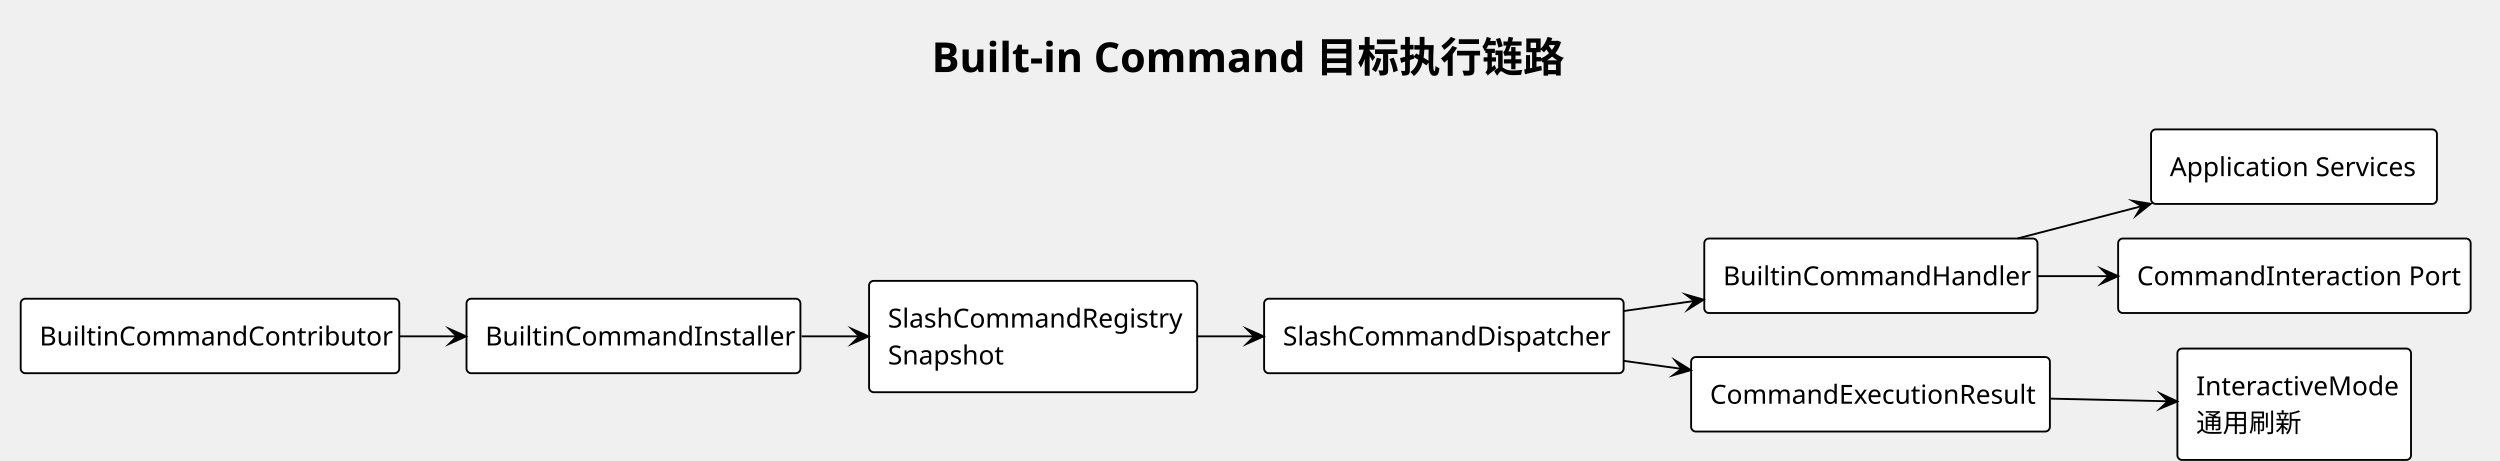
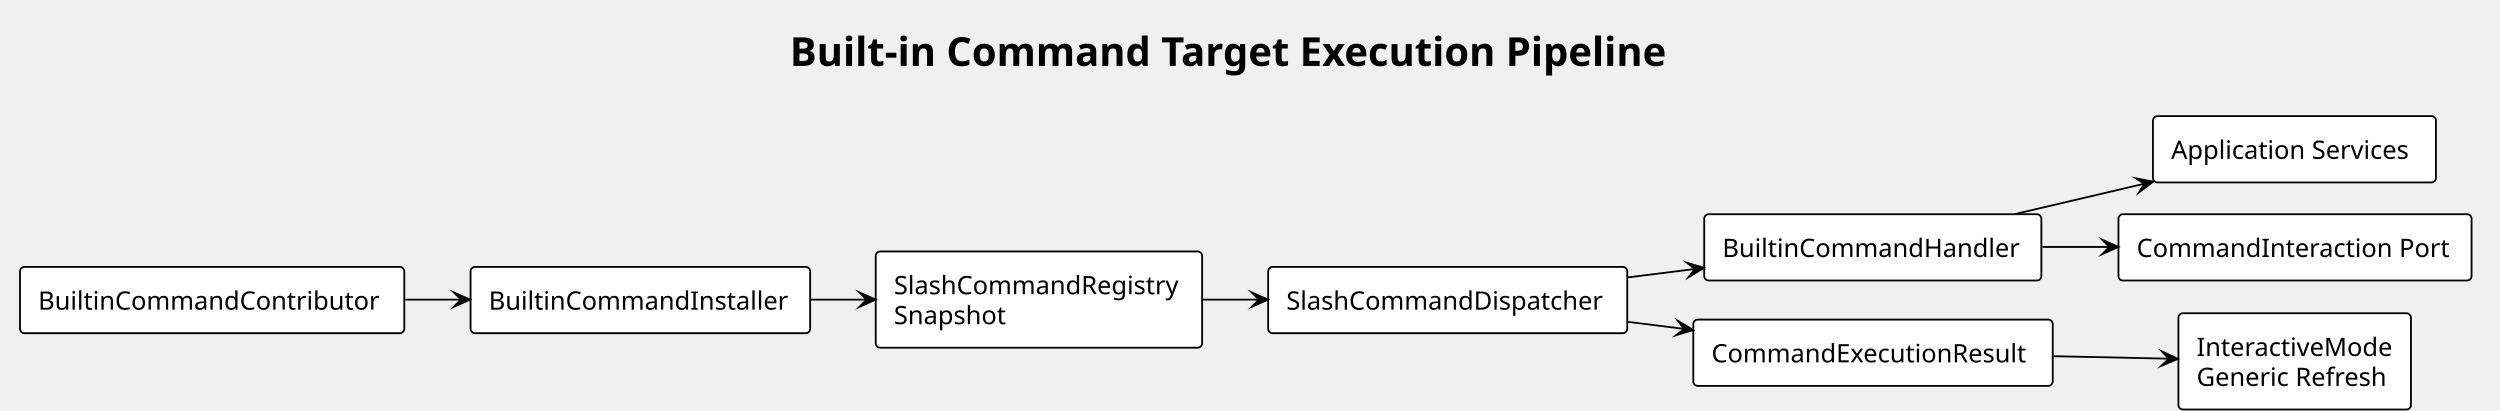
- <svg xmlns="http://www.w3.org/2000/svg" contentStyleType="text/css" data-diagram-type="DESCRIPTION" height="245px" preserveAspectRatio="none" style="width:1329px;height:245px;" version="1.1" viewBox="0 0 1329 245" width="1329px" zoomAndPan="magnify">
+ <svg xmlns="http://www.w3.org/2000/svg" contentStyleType="text/css" data-diagram-type="DESCRIPTION" height="226px" preserveAspectRatio="none" style="width:1376px;height:226px;" version="1.1" viewBox="0 0 1376 226" width="1376px" zoomAndPan="magnify">
  <defs />
  <g>
    <g class="title" data-source-line="12">
-       <text fill="#000000" font-family="'PingFang SC'" font-size="22" font-weight="700" lengthAdjust="spacing" textLength="336.458" x="495.271" y="38.32">Built-in Command 目标执行链路</text>
+       <text fill="#000000" font-family="'sans-serif'" font-size="22" font-weight="700" lengthAdjust="spacing" textLength="504.56" x="434.72" y="36.27">Built-in Command Target Execution Pipeline</text>
    </g>
    <g class="entity" data-qualified-name="A" data-source-line="15" id="ent0001">
-       <rect fill="#FFFFFF" height="39.6" rx="2.5" ry="2.5" style="stroke:#000000;stroke-width:1;" width="201.257" x="11" y="158.8" />
-       <text fill="#000000" font-family="'PingFang SC'" font-size="14" lengthAdjust="spacing" textLength="181.257" x="21" y="183.64">BuiltinCommandContributor</text>
+       <rect fill="#FFFFFF" height="36.488" rx="2.5" ry="2.5" style="stroke:#000000;stroke-width:1;" width="211.516" x="11" y="146.91" />
+       <text fill="#000000" font-family="'sans-serif'" font-size="14" lengthAdjust="spacing" textLength="191.516" x="21" y="170.445">BuiltinCommandContributor</text>
    </g>
    <g class="entity" data-qualified-name="B" data-source-line="16" id="ent0002">
-       <rect fill="#FFFFFF" height="39.6" rx="2.5" ry="2.5" style="stroke:#000000;stroke-width:1;" width="177.501" x="248" y="158.8" />
-       <text fill="#000000" font-family="'PingFang SC'" font-size="14" lengthAdjust="spacing" textLength="157.501" x="258" y="183.64">BuiltinCommandInstaller</text>
+       <rect fill="#FFFFFF" height="36.488" rx="2.5" ry="2.5" style="stroke:#000000;stroke-width:1;" width="186.913" x="259" y="146.91" />
+       <text fill="#000000" font-family="'sans-serif'" font-size="14" lengthAdjust="spacing" textLength="166.913" x="269" y="170.445">BuiltinCommandInstaller</text>
    </g>
    <g class="entity" data-qualified-name="C" data-source-line="17" id="ent0003">
-       <rect fill="#FFFFFF" height="59.2" rx="2.5" ry="2.5" style="stroke:#000000;stroke-width:1;" width="174.426" x="462" y="149.3" />
-       <text fill="#000000" font-family="'PingFang SC'" font-size="14" lengthAdjust="spacing" textLength="154.426" x="472" y="174.14">SlashCommandRegistry</text>
-       <text fill="#000000" font-family="'PingFang SC'" font-size="14" lengthAdjust="spacing" textLength="60.823" x="472" y="193.74">Snapshot</text>
+       <rect fill="#FFFFFF" height="52.977" rx="2.5" ry="2.5" style="stroke:#000000;stroke-width:1;" width="179.647" x="482" y="138.41" />
+       <text fill="#000000" font-family="'sans-serif'" font-size="14" lengthAdjust="spacing" textLength="159.647" x="492" y="161.945">SlashCommandRegistry</text>
+       <text fill="#000000" font-family="'sans-serif'" font-size="14" lengthAdjust="spacing" textLength="62.433" x="492" y="178.434">Snapshot</text>
    </g>
    <g class="entity" data-qualified-name="D" data-source-line="18" id="ent0004">
-       <rect fill="#FFFFFF" height="39.6" rx="2.5" ry="2.5" style="stroke:#000000;stroke-width:1;" width="191.122" x="672" y="158.8" />
-       <text fill="#000000" font-family="'PingFang SC'" font-size="14" lengthAdjust="spacing" textLength="171.122" x="682" y="183.64">SlashCommandDispatcher</text>
+       <rect fill="#FFFFFF" height="36.488" rx="2.5" ry="2.5" style="stroke:#000000;stroke-width:1;" width="197.639" x="698" y="146.91" />
+       <text fill="#000000" font-family="'sans-serif'" font-size="14" lengthAdjust="spacing" textLength="177.639" x="708" y="170.445">SlashCommandDispatcher</text>
    </g>
    <g class="entity" data-qualified-name="E" data-source-line="19" id="ent0005">
-       <rect fill="#FFFFFF" height="39.6" rx="2.5" ry="2.5" style="stroke:#000000;stroke-width:1;" width="177.122" x="906" y="126.8" />
-       <text fill="#000000" font-family="'PingFang SC'" font-size="14" lengthAdjust="spacing" textLength="157.122" x="916" y="151.64">BuiltinCommandHandler</text>
+       <rect fill="#FFFFFF" height="36.488" rx="2.5" ry="2.5" style="stroke:#000000;stroke-width:1;" width="185.56" x="938" y="117.91" />
+       <text fill="#000000" font-family="'sans-serif'" font-size="14" lengthAdjust="spacing" textLength="165.56" x="948" y="141.445">BuiltinCommandHandler</text>
    </g>
    <g class="entity" data-qualified-name="F" data-source-line="20" id="ent0006">
-       <rect fill="#FFFFFF" height="39.6" rx="2.5" ry="2.5" style="stroke:#000000;stroke-width:1;" width="151.977" x="1143.5" y="68.8" />
-       <text fill="#000000" font-family="'PingFang SC'" font-size="14" lengthAdjust="spacing" textLength="131.977" x="1153.5" y="93.64">Application Services</text>
+       <rect fill="#FFFFFF" height="36.488" rx="2.5" ry="2.5" style="stroke:#000000;stroke-width:1;" width="155.748" x="1185" y="63.91" />
+       <text fill="#000000" font-family="'sans-serif'" font-size="14" lengthAdjust="spacing" textLength="135.748" x="1195" y="87.445">Application Services</text>
    </g>
    <g class="entity" data-qualified-name="G" data-source-line="21" id="ent0007">
-       <rect fill="#FFFFFF" height="39.6" rx="2.5" ry="2.5" style="stroke:#000000;stroke-width:1;" width="187.402" x="1126" y="126.8" />
-       <text fill="#000000" font-family="'PingFang SC'" font-size="14" lengthAdjust="spacing" textLength="167.402" x="1136" y="151.64">CommandInteraction Port</text>
+       <rect fill="#FFFFFF" height="36.488" rx="2.5" ry="2.5" style="stroke:#000000;stroke-width:1;" width="194.351" x="1166" y="117.91" />
+       <text fill="#000000" font-family="'sans-serif'" font-size="14" lengthAdjust="spacing" textLength="174.351" x="1176" y="141.445">CommandInteraction Port</text>
    </g>
    <g class="entity" data-qualified-name="H" data-source-line="22" id="ent0008">
-       <rect fill="#FFFFFF" height="39.6" rx="2.5" ry="2.5" style="stroke:#000000;stroke-width:1;" width="190.722" x="899" y="189.8" />
-       <text fill="#000000" font-family="'PingFang SC'" font-size="14" lengthAdjust="spacing" textLength="170.722" x="909" y="214.64">CommandExecutionResult</text>
+       <rect fill="#FFFFFF" height="36.488" rx="2.5" ry="2.5" style="stroke:#000000;stroke-width:1;" width="197.823" x="932" y="175.91" />
+       <text fill="#000000" font-family="'sans-serif'" font-size="14" lengthAdjust="spacing" textLength="177.823" x="942" y="199.445">CommandExecutionResult</text>
    </g>
    <g class="entity" data-qualified-name="I" data-source-line="23" id="ent0009">
-       <rect fill="#FFFFFF" height="59.2" rx="2.5" ry="2.5" style="stroke:#000000;stroke-width:1;" width="124.195" x="1157.5" y="185.3" />
-       <text fill="#000000" font-family="'PingFang SC'" font-size="14" lengthAdjust="spacing" textLength="104.195" x="1167.5" y="210.14">InteractiveMode</text>
-       <text fill="#000000" font-family="'PingFang SC'" font-size="14" lengthAdjust="spacing" textLength="56" x="1167.5" y="229.74">通用刷新</text>
+       <rect fill="#FFFFFF" height="52.977" rx="2.5" ry="2.5" style="stroke:#000000;stroke-width:1;" width="127.987" x="1199" y="172.41" />
+       <text fill="#000000" font-family="'sans-serif'" font-size="14" lengthAdjust="spacing" textLength="107.987" x="1209" y="195.945">InteractiveMode</text>
+       <text fill="#000000" font-family="'sans-serif'" font-size="14" lengthAdjust="spacing" textLength="106.935" x="1209" y="212.434">Generic Refresh</text>
    </g>
    <g class="link" data-entity-1="ent0001" data-entity-2="ent0002" data-link-type="dependency" id="lnk10">
-       <polygon fill="#000000" points="247.786,178.8,238.786,174.8,242.786,178.8,238.786,182.8,247.786,178.8" style="stroke:#000000;stroke-width:1;stroke-linejoin:miter;stroke-miterlimit:10;" />
-       <path d="M212.158,178.8 C224.031,178.8 231.089,178.8 242.786,178.8" fill="none" style="stroke:#000000;stroke-width:1;" />
+       <polygon fill="#000000" points="258.714,164.91,249.714,160.91,253.714,164.91,249.714,168.91,258.714,164.91" style="stroke:#000000;stroke-width:1;stroke-linejoin:miter;stroke-miterlimit:10;" />
+       <path d="M223.138,164.91 C235,164.91 242.025,164.91 253.714,164.91" fill="none" style="stroke:#000000;stroke-width:1;" />
    </g>
    <g class="link" data-entity-1="ent0002" data-entity-2="ent0003" data-link-type="dependency" id="lnk11">
-       <polygon fill="#000000" points="461.761,178.8,452.761,174.8,456.761,178.8,452.761,182.8,461.761,178.8" style="stroke:#000000;stroke-width:1;stroke-linejoin:miter;stroke-miterlimit:10;" />
-       <path d="M426.146,178.8 C437.932,178.8 445.008,178.8 456.761,178.8" fill="none" style="stroke:#000000;stroke-width:1;" />
+       <polygon fill="#000000" points="481.988,164.91,472.988,160.91,476.988,164.91,472.988,168.91,481.988,164.91" style="stroke:#000000;stroke-width:1;stroke-linejoin:miter;stroke-miterlimit:10;" />
+       <path d="M446.055,164.91 C457.964,164.91 465.138,164.91 476.988,164.91" fill="none" style="stroke:#000000;stroke-width:1;" />
    </g>
    <g class="link" data-entity-1="ent0003" data-entity-2="ent0004" data-link-type="dependency" id="lnk12">
-       <polygon fill="#000000" points="671.708,178.8,662.708,174.8,666.708,178.8,662.708,182.8,671.708,178.8" style="stroke:#000000;stroke-width:1;stroke-linejoin:miter;stroke-miterlimit:10;" />
-       <path d="M636.189,178.8 C647.863,178.8 654.894,178.8 666.708,178.8" fill="none" style="stroke:#000000;stroke-width:1;" />
+       <polygon fill="#000000" points="697.888,164.91,688.888,160.91,692.888,164.91,688.888,168.91,697.888,164.91" style="stroke:#000000;stroke-width:1;stroke-linejoin:miter;stroke-miterlimit:10;" />
+       <path d="M662.097,164.91 C673.865,164.91 680.98,164.91 692.888,164.91" fill="none" style="stroke:#000000;stroke-width:1;" />
    </g>
    <g class="link" data-entity-1="ent0004" data-entity-2="ent0005" data-link-type="dependency" id="lnk13">
-       <polygon fill="#000000" points="905.652,159.294,896.178,156.601,900.702,159.998,897.305,164.521,905.652,159.294" style="stroke:#000000;stroke-width:1;stroke-linejoin:miter;stroke-miterlimit:10;" />
-       <path d="M863.268,165.322 C877.32,163.323 886.8,161.975 900.702,159.998" fill="none" style="stroke:#000000;stroke-width:1;" />
+       <polygon fill="#000000" points="937.839,147.43,928.412,144.577,932.877,148.05,929.404,152.516,937.839,147.43" style="stroke:#000000;stroke-width:1;stroke-linejoin:miter;stroke-miterlimit:10;" />
+       <path d="M896.053,152.654 C909.903,150.922 919.143,149.767 932.877,148.05" fill="none" style="stroke:#000000;stroke-width:1;" />
    </g>
    <g class="link" data-entity-1="ent0005" data-entity-2="ent0006" data-link-type="dependency" id="lnk14">
-       <polygon fill="#000000" points="1143.324,108.353,1133.607,106.747,1138.485,109.611,1135.621,114.489,1143.324,108.353" style="stroke:#000000;stroke-width:1;stroke-linejoin:miter;stroke-miterlimit:10;" />
-       <path d="M1072.556,126.758 C1095.469,120.799 1115.694,115.539 1138.485,109.611" fill="none" style="stroke:#000000;stroke-width:1;" />
+       <polygon fill="#000000" points="1185.166,99.949,1175.49,98.112,1180.298,101.092,1177.319,105.901,1185.166,99.949" style="stroke:#000000;stroke-width:1;stroke-linejoin:miter;stroke-miterlimit:10;" />
+       <path d="M1108.906,117.854 C1133.458,112.09 1155.752,106.855 1180.298,101.092" fill="none" style="stroke:#000000;stroke-width:1;" />
    </g>
    <g class="link" data-entity-1="ent0005" data-entity-2="ent0007" data-link-type="dependency" id="lnk15">
-       <polygon fill="#000000" points="1125.993,146.8,1116.993,142.8,1120.993,146.8,1116.993,150.8,1125.993,146.8" style="stroke:#000000;stroke-width:1;stroke-linejoin:miter;stroke-miterlimit:10;" />
-       <path d="M1083.315,146.8 C1097.332,146.8 1106.872,146.8 1120.993,146.8" fill="none" style="stroke:#000000;stroke-width:1;" />
+       <polygon fill="#000000" points="1165.995,135.91,1156.995,131.91,1160.995,135.91,1156.995,139.91,1165.995,135.91" style="stroke:#000000;stroke-width:1;stroke-linejoin:miter;stroke-miterlimit:10;" />
+       <path d="M1124.225,135.91 C1137.972,135.91 1147.172,135.91 1160.995,135.91" fill="none" style="stroke:#000000;stroke-width:1;" />
    </g>
    <g class="link" data-entity-1="ent0004" data-entity-2="ent0008" data-link-type="dependency" id="lnk16">
-       <polygon fill="#000000" points="898.841,196.758,890.471,191.567,893.888,196.076,889.38,199.492,898.841,196.758" style="stroke:#000000;stroke-width:1;stroke-linejoin:miter;stroke-miterlimit:10;" />
-       <path d="M863.268,191.857 C875.038,193.479 882.12,194.454 893.888,196.076" fill="none" style="stroke:#000000;stroke-width:1;" />
+       <polygon fill="#000000" points="931.926,181.651,923.492,176.565,926.965,181.031,922.5,184.504,931.926,181.651" style="stroke:#000000;stroke-width:1;stroke-linejoin:miter;stroke-miterlimit:10;" />
+       <path d="M896.053,177.167 C907.925,178.651 915.092,179.547 926.965,181.031" fill="none" style="stroke:#000000;stroke-width:1;" />
    </g>
    <g class="link" data-entity-1="ent0008" data-entity-2="ent0009" data-link-type="dependency" id="lnk17">
-       <polygon fill="#000000" points="1157.417,213.43,1148.509,209.23,1152.418,213.318,1148.329,217.228,1157.417,213.43" style="stroke:#000000;stroke-width:1;stroke-linejoin:miter;stroke-miterlimit:10;" />
-       <path d="M1090.072,211.92 C1112.864,212.431 1131.623,212.852 1152.418,213.318" fill="none" style="stroke:#000000;stroke-width:1;" />
+       <polygon fill="#000000" points="1198.712,197.534,1189.801,193.34,1193.713,197.426,1189.627,201.338,1198.712,197.534" style="stroke:#000000;stroke-width:1;stroke-linejoin:miter;stroke-miterlimit:10;" />
+       <path d="M1130.208,196.045 C1153.406,196.549 1172.537,196.965 1193.713,197.426" fill="none" style="stroke:#000000;stroke-width:1;" />
    </g>
  </g>
</svg>
